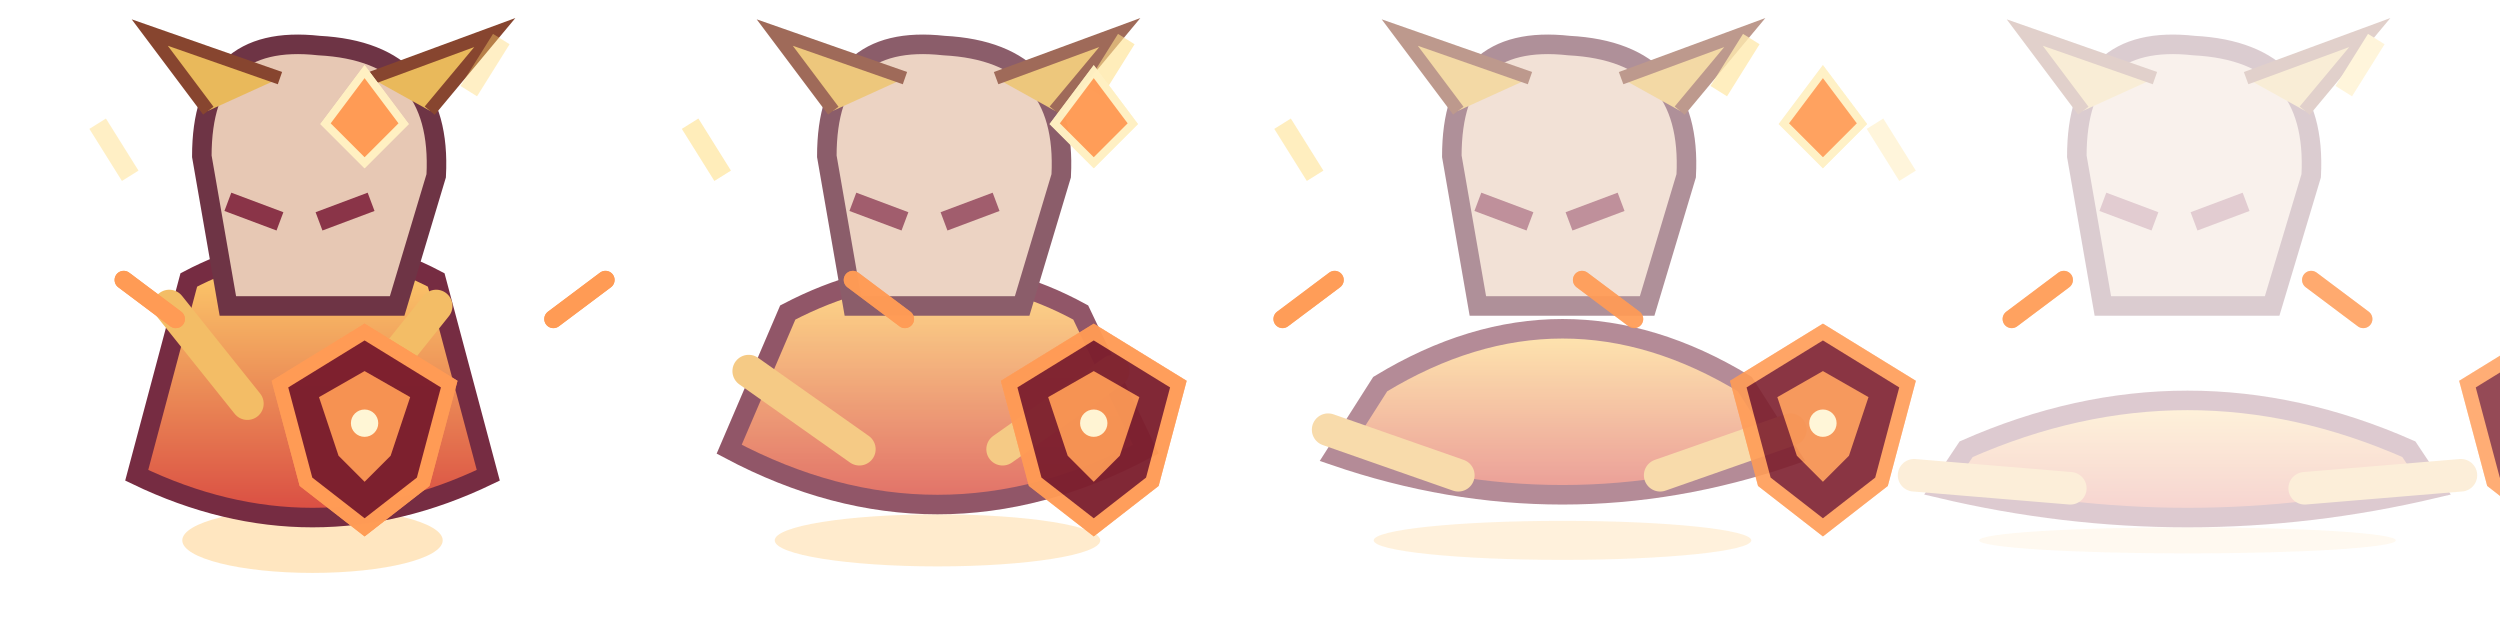
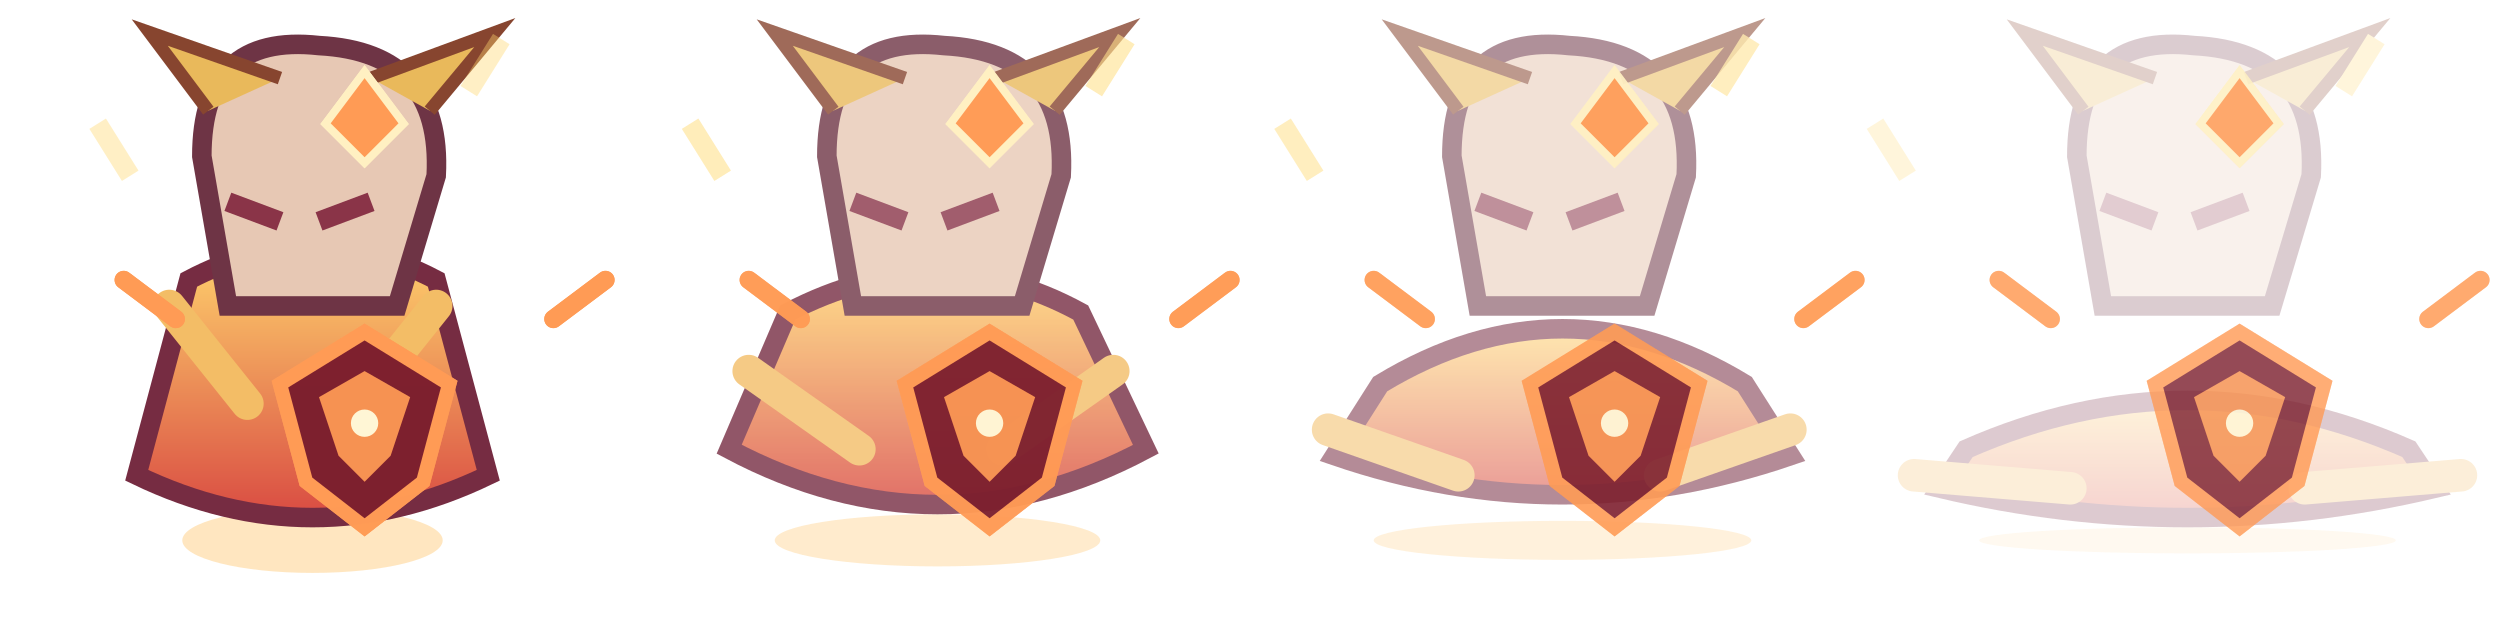
<svg xmlns="http://www.w3.org/2000/svg" viewBox="0 0 384 96">
  <defs>
    <linearGradient id="d" x2="0" y2="1">
      <stop stop-color="#ffd36d" />
      <stop offset="1" stop-color="#d94b42" />
    </linearGradient>
  </defs>
  <g transform="translate(0,0)" opacity="1">
    <ellipse cx="48" cy="83" rx="20" ry="5" fill="#ffb84a" opacity=".35" />
    <path d="M29 43Q48 33 67 43L75 73Q48 86 21 73Z" fill="url(#d)" stroke="#762c42" stroke-width="3" />
    <path d="M31 24Q31 5 49 7Q68 8 67 27L61 47 35 47Z" fill="#e7c8b4" stroke="#6e3445" stroke-width="3" />
    <path d="M32 17 23 5 43 12M66 17 76 5 57 12" fill="#e9b95b" stroke="#87452f" stroke-width="2" />
    <path d="M35 31l8 3m14-3-8 3" stroke="#8a3448" stroke-width="3" />
    <path d="M26 47l12 15M67 47l-12 15" stroke="#f3bd66" stroke-width="5" stroke-linecap="round" />
    <path d="M20 27l-5 -8m57 -5 5 -8" stroke="#ffd86e" stroke-width="3" opacity="0.4" />
  </g>
  <g transform="translate(96,0)" opacity="0.8">
    <ellipse cx="48" cy="83" rx="25" ry="4" fill="#ffb84a" opacity=".35" />
    <path d="M25 48Q48 36 70 48L80 69Q48 86 16 69Z" fill="url(#d)" stroke="#762c42" stroke-width="3" />
    <path d="M31 24Q31 5 49 7Q68 8 67 27L61 47 35 47Z" fill="#e7c8b4" stroke="#6e3445" stroke-width="3" />
    <path d="M32 17 23 5 43 12M66 17 76 5 57 12" fill="#e9b95b" stroke="#87452f" stroke-width="2" />
    <path d="M35 31l8 3m14-3-8 3" stroke="#8a3448" stroke-width="3" />
    <path d="M19 57l17 12M75 57l-17 12" stroke="#f3bd66" stroke-width="5" stroke-linecap="round" />
    <path d="M15 27l-5 -8m62 -5 5 -8" stroke="#ffd86e" stroke-width="3" opacity="0.6" />
  </g>
  <g transform="translate(192,0)" opacity="0.55">
    <ellipse cx="48" cy="83" rx="29" ry="3" fill="#ffb84a" opacity=".35" />
    <path d="M20 59Q48 42 76 59L83 70Q48 82 13 70Z" fill="url(#d)" stroke="#762c42" stroke-width="3" />
    <path d="M31 24Q31 5 49 7Q68 8 67 27L61 47 35 47Z" fill="#e7c8b4" stroke="#6e3445" stroke-width="3" />
    <path d="M32 17 23 5 43 12M66 17 76 5 57 12" fill="#e9b95b" stroke="#87452f" stroke-width="2" />
    <path d="M35 31l8 3m14-3-8 3" stroke="#8a3448" stroke-width="3" />
    <path d="M12 66l20 7M83 66l-20 7" stroke="#f3bd66" stroke-width="5" stroke-linecap="round" />
    <path d="M10 27l-5 -8m67 -5 5 -8" stroke="#ffd86e" stroke-width="3" opacity="0.8" />
  </g>
  <g transform="translate(288,0)" opacity="0.25">
    <ellipse cx="48" cy="83" rx="32" ry="2" fill="#ffb84a" opacity=".35" />
    <path d="M14 69Q48 54 82 69L86 75Q48 84 10 75Z" fill="url(#d)" stroke="#762c42" stroke-width="3" />
    <path d="M31 24Q31 5 49 7Q68 8 67 27L61 47 35 47Z" fill="#e7c8b4" stroke="#6e3445" stroke-width="3" />
    <path d="M32 17 23 5 43 12M66 17 76 5 57 12" fill="#e9b95b" stroke="#87452f" stroke-width="2" />
    <path d="M35 31l8 3m14-3-8 3" stroke="#8a3448" stroke-width="3" />
    <path d="M6 73l24 2M90 73l-24 2" stroke="#f3bd66" stroke-width="5" stroke-linecap="round" />
    <path d="M5 27l-5 -8m72 -5 5 -8" stroke="#ffd86e" stroke-width="3" opacity="1" />
  </g>
  <g transform="translate(0,0)" opacity="1">
    <path d="M43 59 56 51 69 59 65 74 56 81 47 74Z" fill="#7d202e" stroke="#ff9b55" stroke-width="2.2" opacity=".92" />
    <path d="M49 61 56 57 63 61 60 70 56 74 52 70Z" fill="#ff9b55" opacity=".92" />
    <path d="M50 19 56 11 62 19 56 25Z" fill="#ff9b55" stroke="#fff0c2" stroke-width="1.2" />
    <path d="M27 49 19 43M85 49 93 43" stroke="#ff9b55" stroke-width="2.8" stroke-linecap="round" />
    <circle cx="56" cy="65" r="2.1" fill="#fff6d5" />
  </g>
-   <g transform="translate(112,0)" opacity="0.87">
+   <g transform="translate(96,0)" opacity="0.87">
    <path d="M43 59 56 51 69 59 65 74 56 81 47 74Z" fill="#7d202e" stroke="#ff9b55" stroke-width="2.2" opacity=".92" />
    <path d="M49 61 56 57 63 61 60 70 56 74 52 70Z" fill="#ff9b55" opacity=".92" />
    <path d="M50 19 56 11 62 19 56 25Z" fill="#ff9b55" stroke="#fff0c2" stroke-width="1.2" />
    <path d="M27 49 19 43M85 49 93 43" stroke="#ff9b55" stroke-width="2.8" stroke-linecap="round" />
    <circle cx="56" cy="65" r="2.1" fill="#fff6d5" />
  </g>
-   <g transform="translate(224,0)" opacity="0.74">
+   <g transform="translate(192,0)" opacity="0.74">
    <path d="M43 59 56 51 69 59 65 74 56 81 47 74Z" fill="#7d202e" stroke="#ff9b55" stroke-width="2.2" opacity=".92" />
    <path d="M49 61 56 57 63 61 60 70 56 74 52 70Z" fill="#ff9b55" opacity=".92" />
    <path d="M50 19 56 11 62 19 56 25Z" fill="#ff9b55" stroke="#fff0c2" stroke-width="1.2" />
    <path d="M27 49 19 43M85 49 93 43" stroke="#ff9b55" stroke-width="2.8" stroke-linecap="round" />
    <circle cx="56" cy="65" r="2.1" fill="#fff6d5" />
  </g>
-   <g transform="translate(336,0)" opacity="0.61">
+   <g transform="translate(288,0)" opacity="0.61">
    <path d="M43 59 56 51 69 59 65 74 56 81 47 74Z" fill="#7d202e" stroke="#ff9b55" stroke-width="2.2" opacity=".92" />
    <path d="M49 61 56 57 63 61 60 70 56 74 52 70Z" fill="#ff9b55" opacity=".92" />
    <path d="M50 19 56 11 62 19 56 25Z" fill="#ff9b55" stroke="#fff0c2" stroke-width="1.2" />
    <path d="M27 49 19 43M85 49 93 43" stroke="#ff9b55" stroke-width="2.8" stroke-linecap="round" />
    <circle cx="56" cy="65" r="2.1" fill="#fff6d5" />
  </g>
  <g transform="translate(0,0)" opacity="1">
    <path d="M43 59 56 51 69 59 65 74 56 81 47 74Z" fill="#7d202e" stroke="#ff9b55" stroke-width="2.2" opacity=".92" />
    <path d="M49 61 56 57 63 61 60 70 56 74 52 70Z" fill="#ff9b55" opacity=".92" />
    <path d="M50 19 56 11 62 19 56 25Z" fill="#ff9b55" stroke="#fff0c2" stroke-width="1.2" />
    <path d="M27 49 19 43M85 49 93 43" stroke="#ff9b55" stroke-width="2.8" stroke-linecap="round" />
    <circle cx="56" cy="65" r="2.1" fill="#fff6d5" />
  </g>
-   <g transform="translate(112,0)" opacity="0.87">
+   <g transform="translate(96,0)" opacity="0.87">
    <path d="M43 59 56 51 69 59 65 74 56 81 47 74Z" fill="#7d202e" stroke="#ff9b55" stroke-width="2.2" opacity=".92" />
    <path d="M49 61 56 57 63 61 60 70 56 74 52 70Z" fill="#ff9b55" opacity=".92" />
    <path d="M50 19 56 11 62 19 56 25Z" fill="#ff9b55" stroke="#fff0c2" stroke-width="1.2" />
    <path d="M27 49 19 43M85 49 93 43" stroke="#ff9b55" stroke-width="2.8" stroke-linecap="round" />
    <circle cx="56" cy="65" r="2.1" fill="#fff6d5" />
  </g>
-   <g transform="translate(224,0)" opacity="0.74">
+   <g transform="translate(192,0)" opacity="0.74">
    <path d="M43 59 56 51 69 59 65 74 56 81 47 74Z" fill="#7d202e" stroke="#ff9b55" stroke-width="2.2" opacity=".92" />
    <path d="M49 61 56 57 63 61 60 70 56 74 52 70Z" fill="#ff9b55" opacity=".92" />
    <path d="M50 19 56 11 62 19 56 25Z" fill="#ff9b55" stroke="#fff0c2" stroke-width="1.2" />
    <path d="M27 49 19 43M85 49 93 43" stroke="#ff9b55" stroke-width="2.8" stroke-linecap="round" />
    <circle cx="56" cy="65" r="2.1" fill="#fff6d5" />
  </g>
-   <g transform="translate(336,0)" opacity="0.61">
+   <g transform="translate(288,0)" opacity="0.61">
    <path d="M43 59 56 51 69 59 65 74 56 81 47 74Z" fill="#7d202e" stroke="#ff9b55" stroke-width="2.2" opacity=".92" />
    <path d="M49 61 56 57 63 61 60 70 56 74 52 70Z" fill="#ff9b55" opacity=".92" />
    <path d="M50 19 56 11 62 19 56 25Z" fill="#ff9b55" stroke="#fff0c2" stroke-width="1.2" />
    <path d="M27 49 19 43M85 49 93 43" stroke="#ff9b55" stroke-width="2.8" stroke-linecap="round" />
    <circle cx="56" cy="65" r="2.1" fill="#fff6d5" />
  </g>
</svg>
